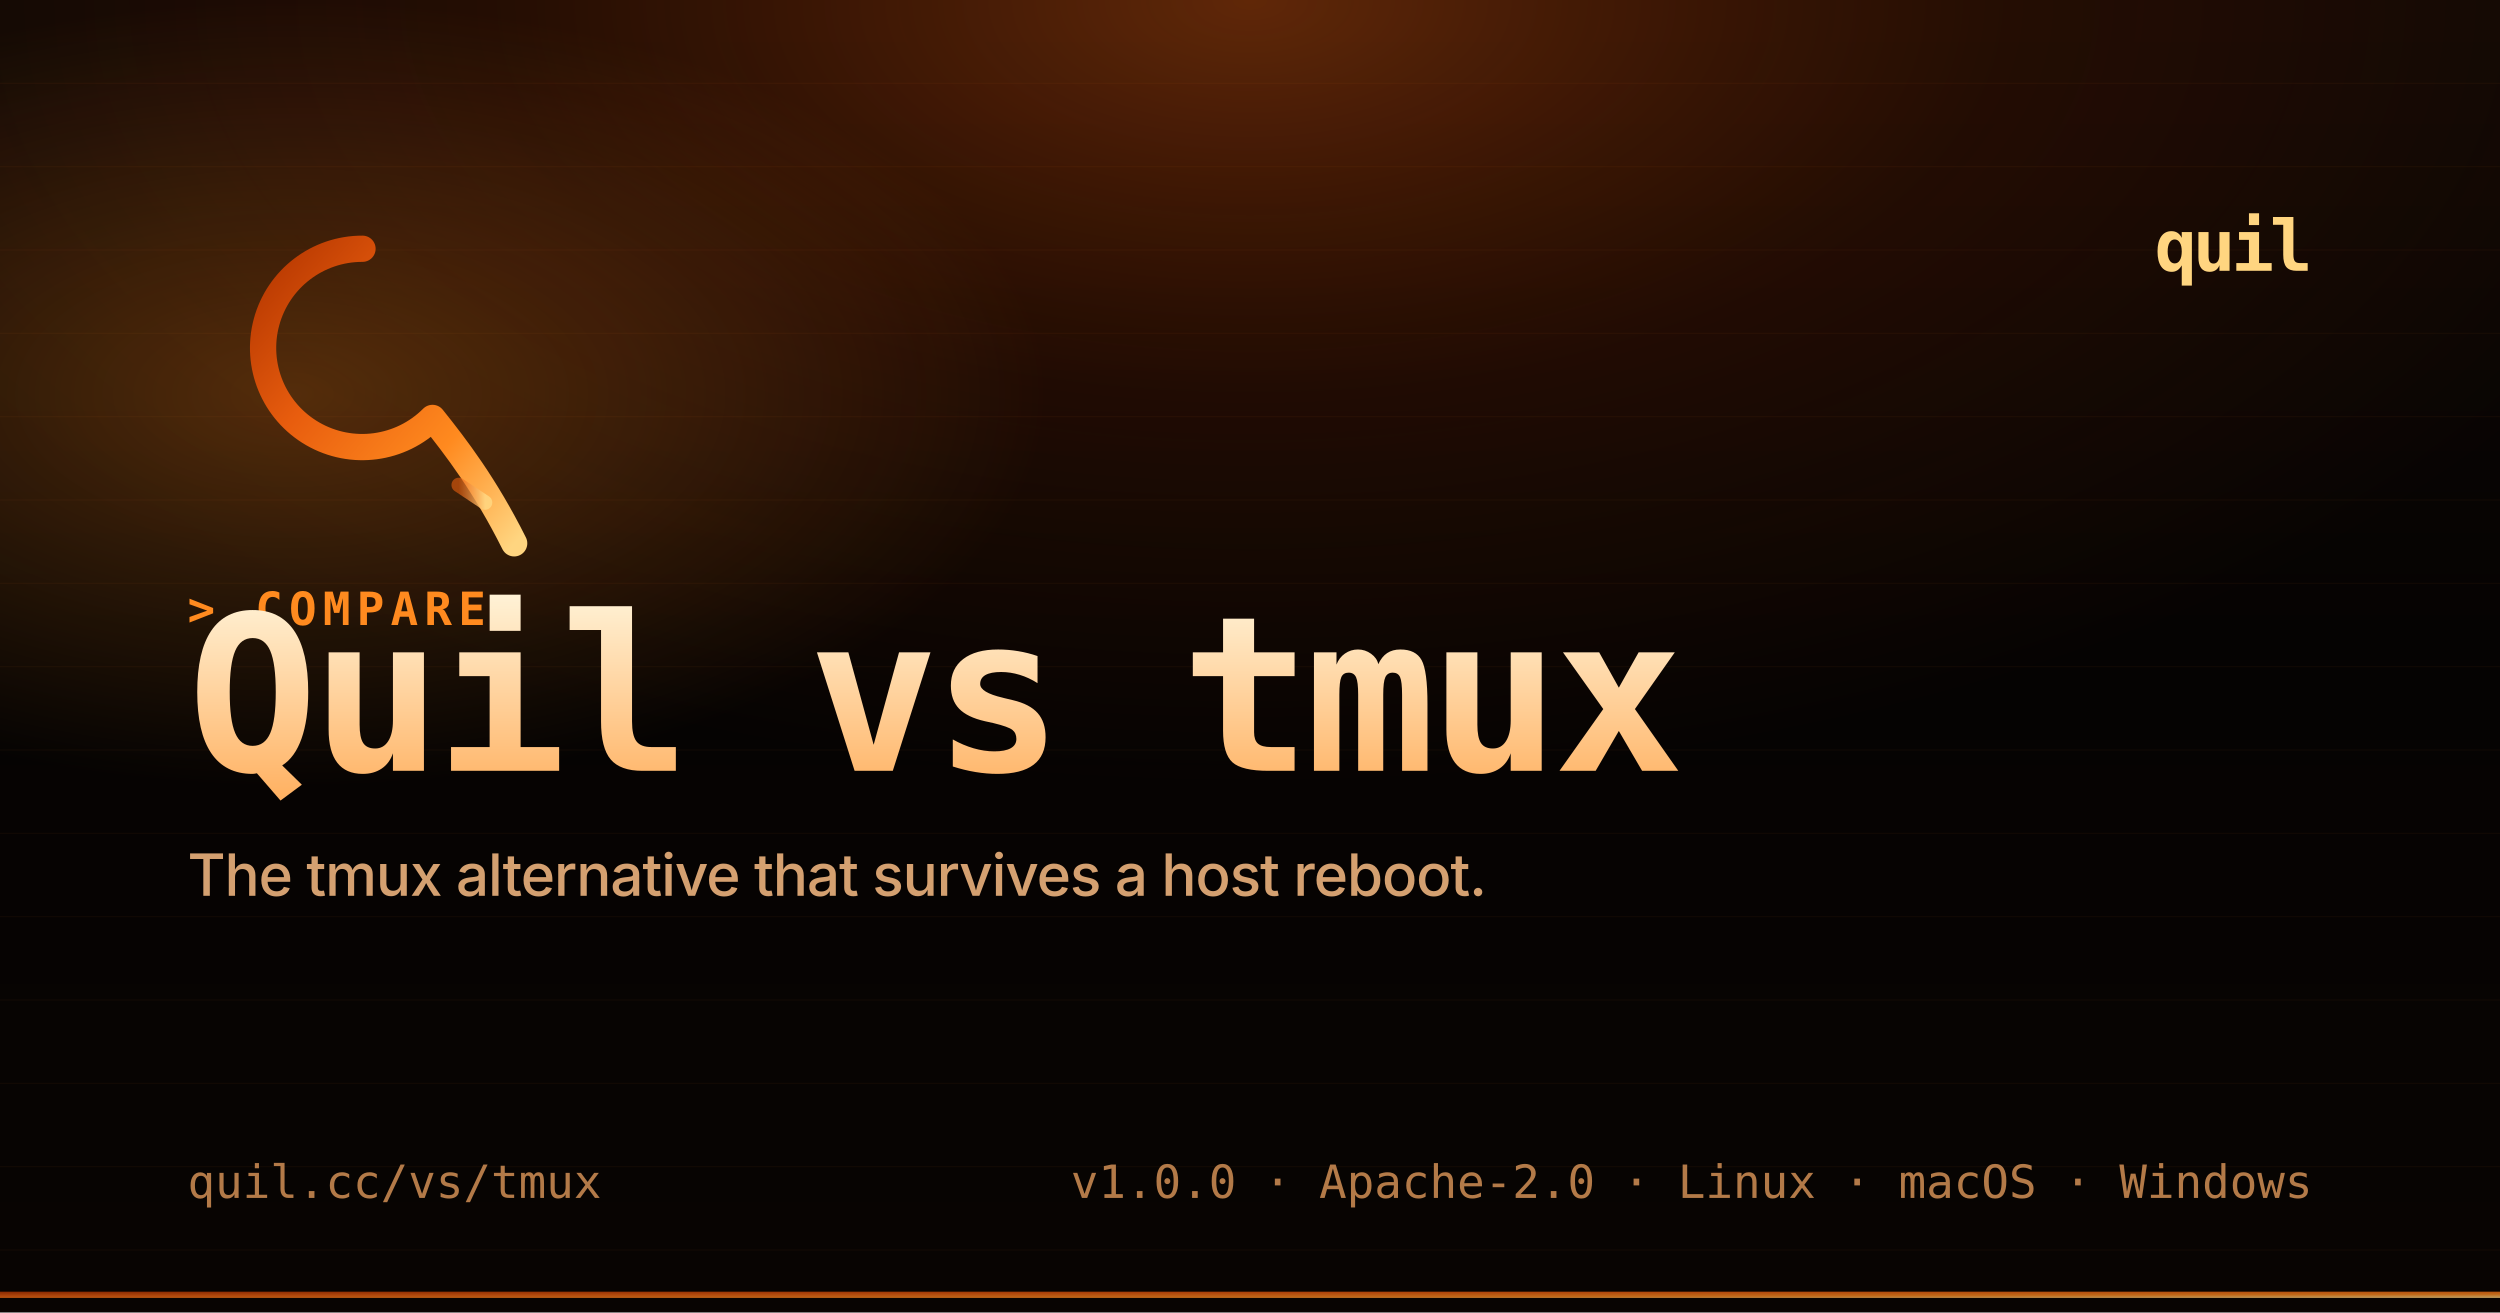
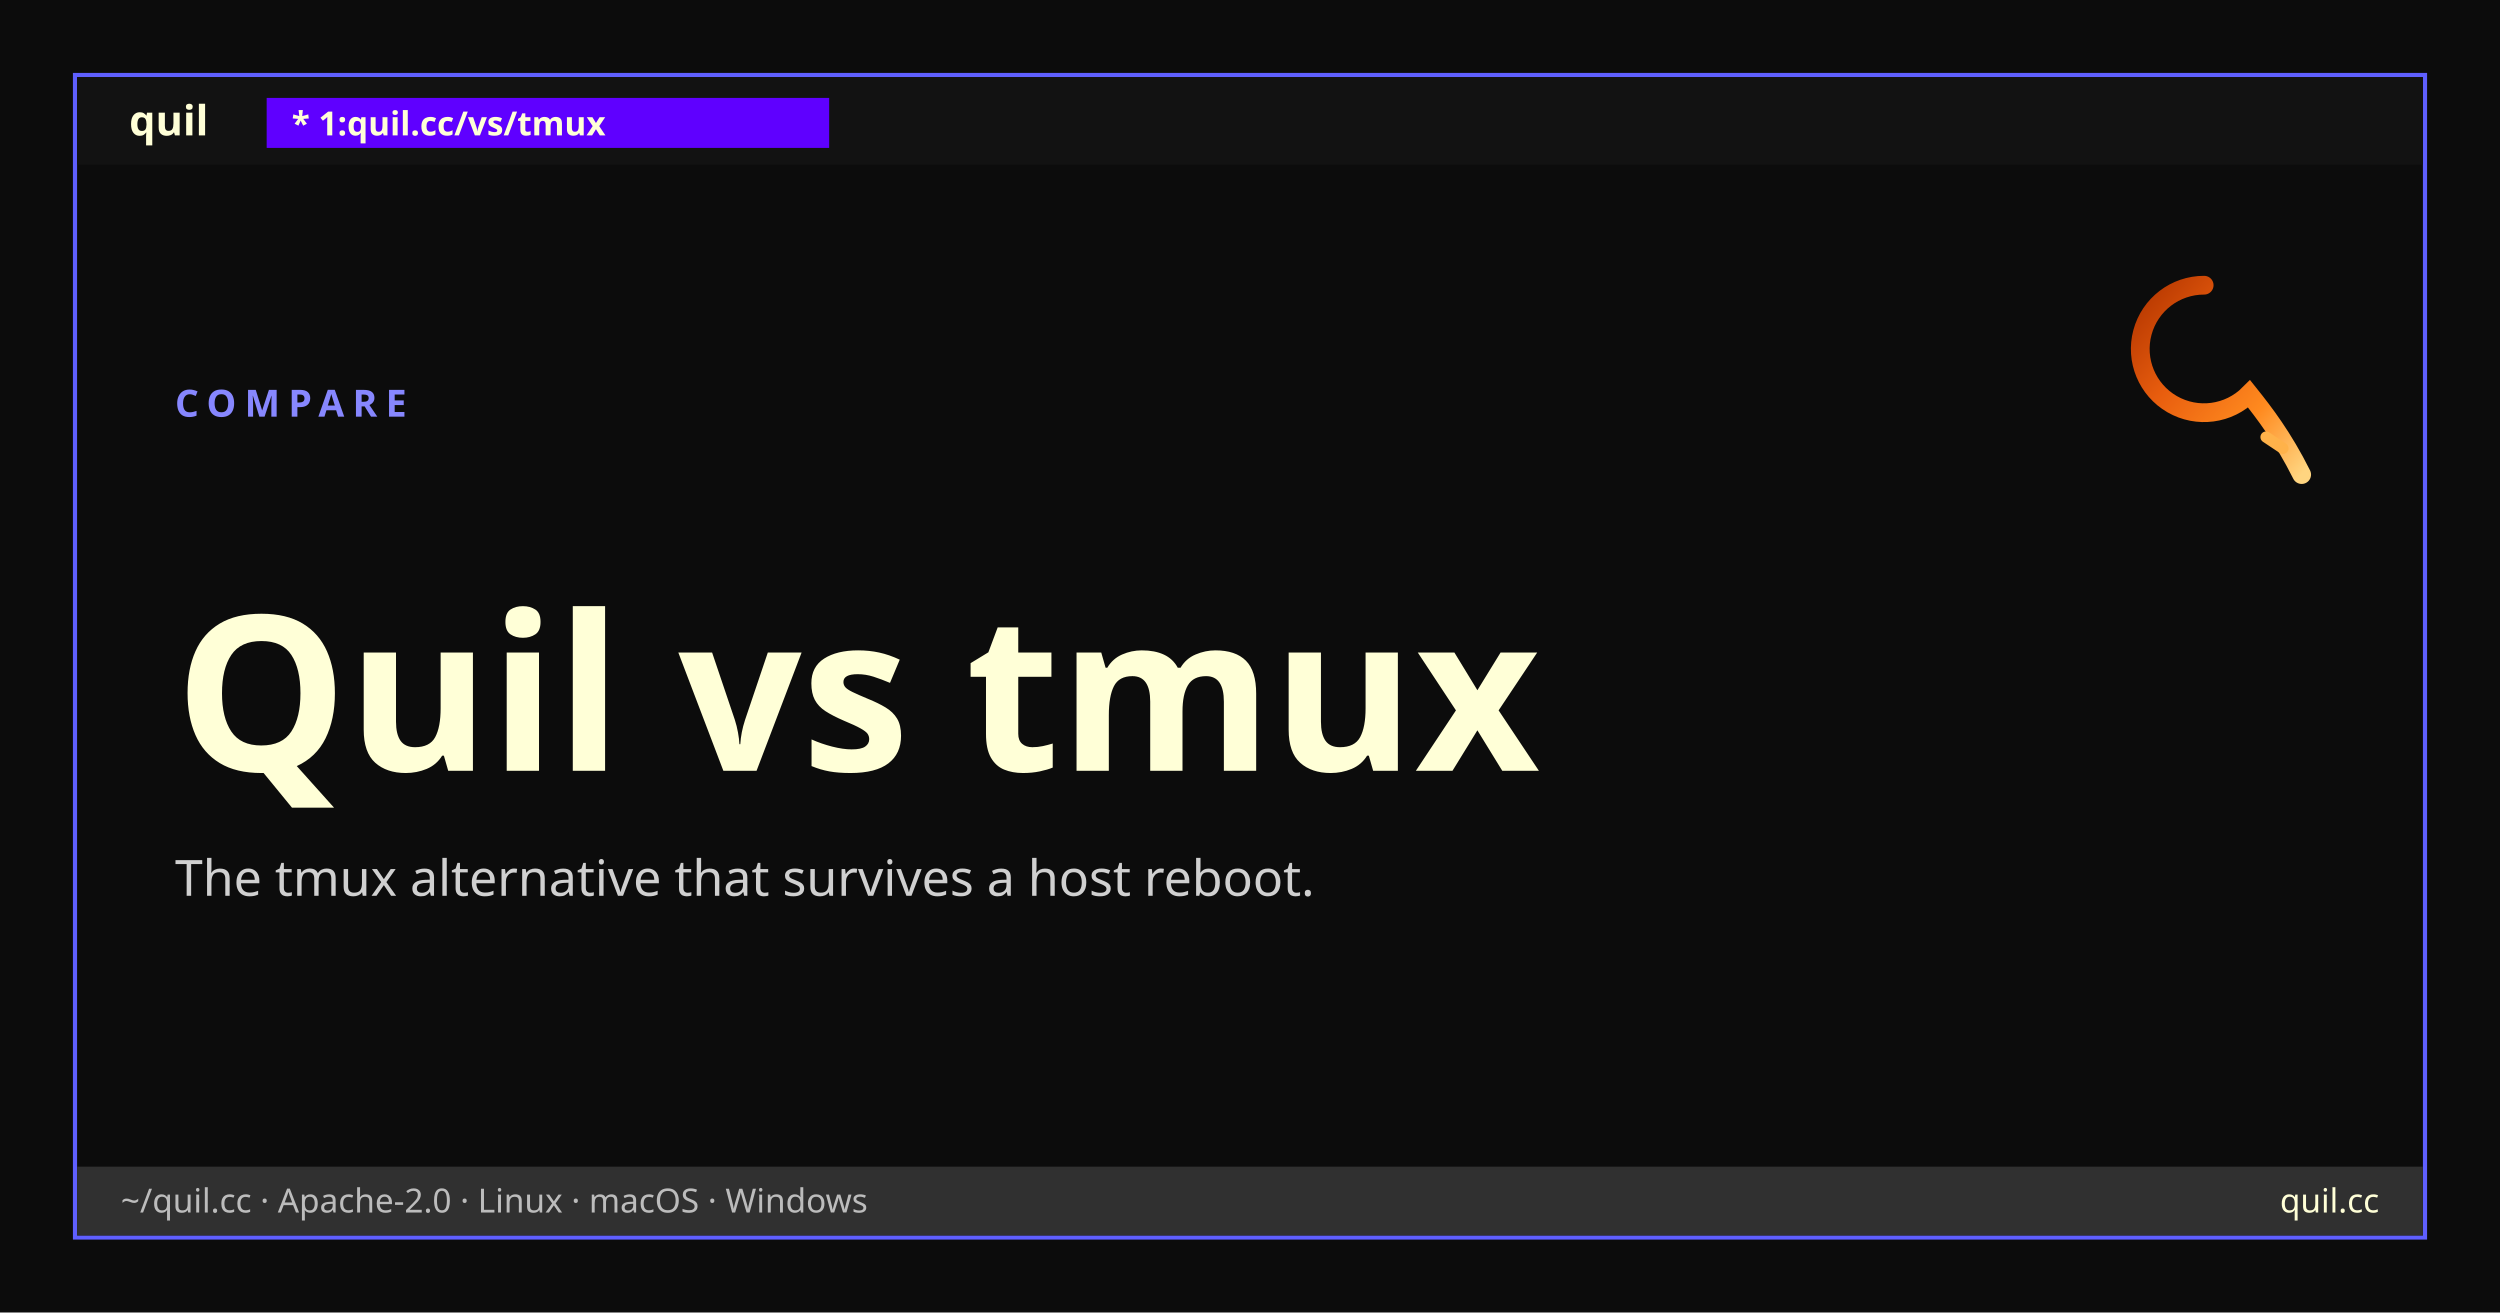
- <svg xmlns="http://www.w3.org/2000/svg" viewBox="0 0 1200 630" width="1200" height="630" role="img" aria-label="Quil — Quil vs tmux">
+ <svg xmlns="http://www.w3.org/2000/svg" width="1200" height="630" viewBox="0 0 1200 630" role="img" aria-label="Quil — Quil vs tmux">
  <defs>
-     <linearGradient id="bg" x1="0%" y1="0%" x2="0%" y2="100%">
-       <stop offset="0%" stop-color="#0D0704" />
-       <stop offset="50%" stop-color="#050302" />
-       <stop offset="100%" stop-color="#080402" />
-     </linearGradient>
-     <radialGradient id="glowEmber" cx="50%" cy="0%" r="60%">
-       <stop offset="0%" stop-color="#E85D0E" stop-opacity="0.38" />
-       <stop offset="50%" stop-color="#B33500" stop-opacity="0.14" />
-       <stop offset="100%" stop-color="#B33500" stop-opacity="0" />
-     </radialGradient>
-     <radialGradient id="glowBrand" cx="12%" cy="30%" r="30%">
-       <stop offset="0%" stop-color="#FF8A1F" stop-opacity="0.28" />
-       <stop offset="100%" stop-color="#FF8A1F" stop-opacity="0" />
-     </radialGradient>
-     <linearGradient id="ogStroke" x1="0%" y1="0%" x2="100%" y2="100%">
+     <linearGradient id="qs" x1="0%" y1="0%" x2="100%" y2="100%">
      <stop offset="0%" stop-color="#B33500" />
      <stop offset="35%" stop-color="#E85D0E" />
      <stop offset="70%" stop-color="#FF8A1F" />
      <stop offset="100%" stop-color="#FFD580" />
    </linearGradient>
-     <linearGradient id="ogBarb" x1="0%" y1="0%" x2="100%" y2="0%">
-       <stop offset="0%" stop-color="#E85D0E" stop-opacity="0.6" />
-       <stop offset="100%" stop-color="#FFD580" stop-opacity="0.9" />
-     </linearGradient>
-     <linearGradient id="ogTitle" x1="0%" y1="0%" x2="0%" y2="100%">
-       <stop offset="0%" stop-color="#FFF2D6" />
-       <stop offset="100%" stop-color="#FFB060" />
-     </linearGradient>
  </defs>
-   <rect x="0" y="0" width="1200" height="630" fill="url(#bg)" />
-   <rect x="0" y="0" width="1200" height="630" fill="url(#glowEmber)" />
-   <rect x="0" y="0" width="1200" height="630" fill="url(#glowBrand)" />
-   <g stroke="#FF8A1F" stroke-width="0.5" stroke-opacity="0.05">
-     <line x1="0" y1="40" x2="1200" y2="40" />
-     <line x1="0" y1="80" x2="1200" y2="80" />
-     <line x1="0" y1="120" x2="1200" y2="120" />
-     <line x1="0" y1="160" x2="1200" y2="160" />
-     <line x1="0" y1="200" x2="1200" y2="200" />
-     <line x1="0" y1="240" x2="1200" y2="240" />
-     <line x1="0" y1="280" x2="1200" y2="280" />
-     <line x1="0" y1="320" x2="1200" y2="320" />
-     <line x1="0" y1="360" x2="1200" y2="360" />
-     <line x1="0" y1="400" x2="1200" y2="400" />
-     <line x1="0" y1="440" x2="1200" y2="440" />
-     <line x1="0" y1="480" x2="1200" y2="480" />
-     <line x1="0" y1="520" x2="1200" y2="520" />
-     <line x1="0" y1="560" x2="1200" y2="560" />
-     <line x1="0" y1="600" x2="1200" y2="600" />
+   <rect width="1200" height="630" fill="#0c0c0c" />
+   <rect x="36" y="36" width="1128" height="558" fill="#0c0c0c" stroke="#5f5fff" stroke-width="2" />
+   <rect x="37" y="37" width="1126" height="42" fill="#121212" />
+   <text x="62" y="65" font-family="JetBrains Mono" font-weight="800" font-size="20" fill="#ffffd7">quil</text>
+   <rect x="128" y="47" width="270" height="24" fill="#5f00ff" />
+   <text x="140" y="65" font-family="JetBrains Mono" font-weight="700" font-size="16" fill="#ffffd7">* 1:quil.cc/vs/tmux</text>
+   <g transform="translate(1004,118) scale(0.9)">
+     <path d="M60 21A34 34 0 1 0 84 79C92 89 102 102 112 122" fill="none" stroke="url(#qs)" stroke-width="10" stroke-linecap="round" />
+     <path d="M102 108L93 102" fill="none" stroke="#FFB24A" stroke-width="6" stroke-linecap="round" />
  </g>
-   <g transform="translate(90, 90) scale(1.4)">
-     <path d="M 60 21          A 34 34 0 1 0 84 79          C 92 89 102 102 112 122" fill="none" stroke="url(#ogStroke)" stroke-width="9" stroke-linecap="round" stroke-linejoin="round" />
-     <path d="M 102 108 L 93 102" fill="none" stroke="url(#ogBarb)" stroke-width="5" stroke-linecap="round" />
-   </g>
-   <text x="1110" y="130" text-anchor="end" font-family="'JetBrains Mono', 'SF Mono', ui-monospace, monospace" font-size="34" font-weight="700" letter-spacing="-2" fill="#FFD580">quil</text>
-   <text x="90" y="300" font-family="'JetBrains Mono', 'SF Mono', ui-monospace, monospace" font-size="22" font-weight="700" letter-spacing="3" fill="#FF8A1F">&gt; COMPARE</text>
-   <text x="90" y="370" font-family="'JetBrains Mono', 'SF Mono', ui-monospace, monospace" font-size="104" font-weight="700" letter-spacing="-3" fill="url(#ogTitle)">Quil vs tmux</text>
-   <text x="90" y="-100" font-family="'JetBrains Mono', 'SF Mono', ui-monospace, monospace" font-size="104" font-weight="700" letter-spacing="-3" fill="url(#ogTitle)" />
-   <text x="90" y="430" font-family="'Inter', 'SF Pro Display', system-ui, sans-serif" font-size="28" font-weight="500" letter-spacing="-0.5" fill="#D4A070">The tmux alternative that survives a host reboot.</text>
-   <g font-family="'JetBrains Mono', ui-monospace, monospace" font-size="22" fill="#B37A48">
-     <text x="90" y="575">quil.cc/vs/tmux</text>
-     <text x="1110" y="575" text-anchor="end">v1.0.0  ·  Apache-2.0  ·  Linux · macOS · Windows</text>
-   </g>
-   <rect x="0" y="620" width="1200" height="3" fill="url(#ogStroke)" opacity="0.75" />
+   <text x="84" y="200" font-family="JetBrains Mono" font-weight="700" font-size="18" letter-spacing="4" fill="#8787ff">COMPARE</text>
+   <text x="84" y="370" font-family="JetBrains Mono" font-weight="800" font-size="104" fill="#ffffd7">Quil vs tmux</text>
+   <text x="84" y="-100" font-family="JetBrains Mono" font-weight="800" font-size="104" fill="#ffffd7" />
+   <text x="84" y="430" font-family="JetBrains Mono" font-size="24" fill="#d0d0d0">The tmux alternative that survives a host reboot.</text>
+   <rect x="37" y="560" width="1126" height="33" fill="#303030" />
+   <text x="58" y="582" font-family="JetBrains Mono" font-size="16" fill="#bcbcbc">~/quil.cc · Apache-2.0 · Linux · macOS · Windows</text>
+   <text x="1142" y="582" text-anchor="end" font-family="JetBrains Mono" font-size="16" fill="#ffffd7">quil.cc</text>
</svg>
